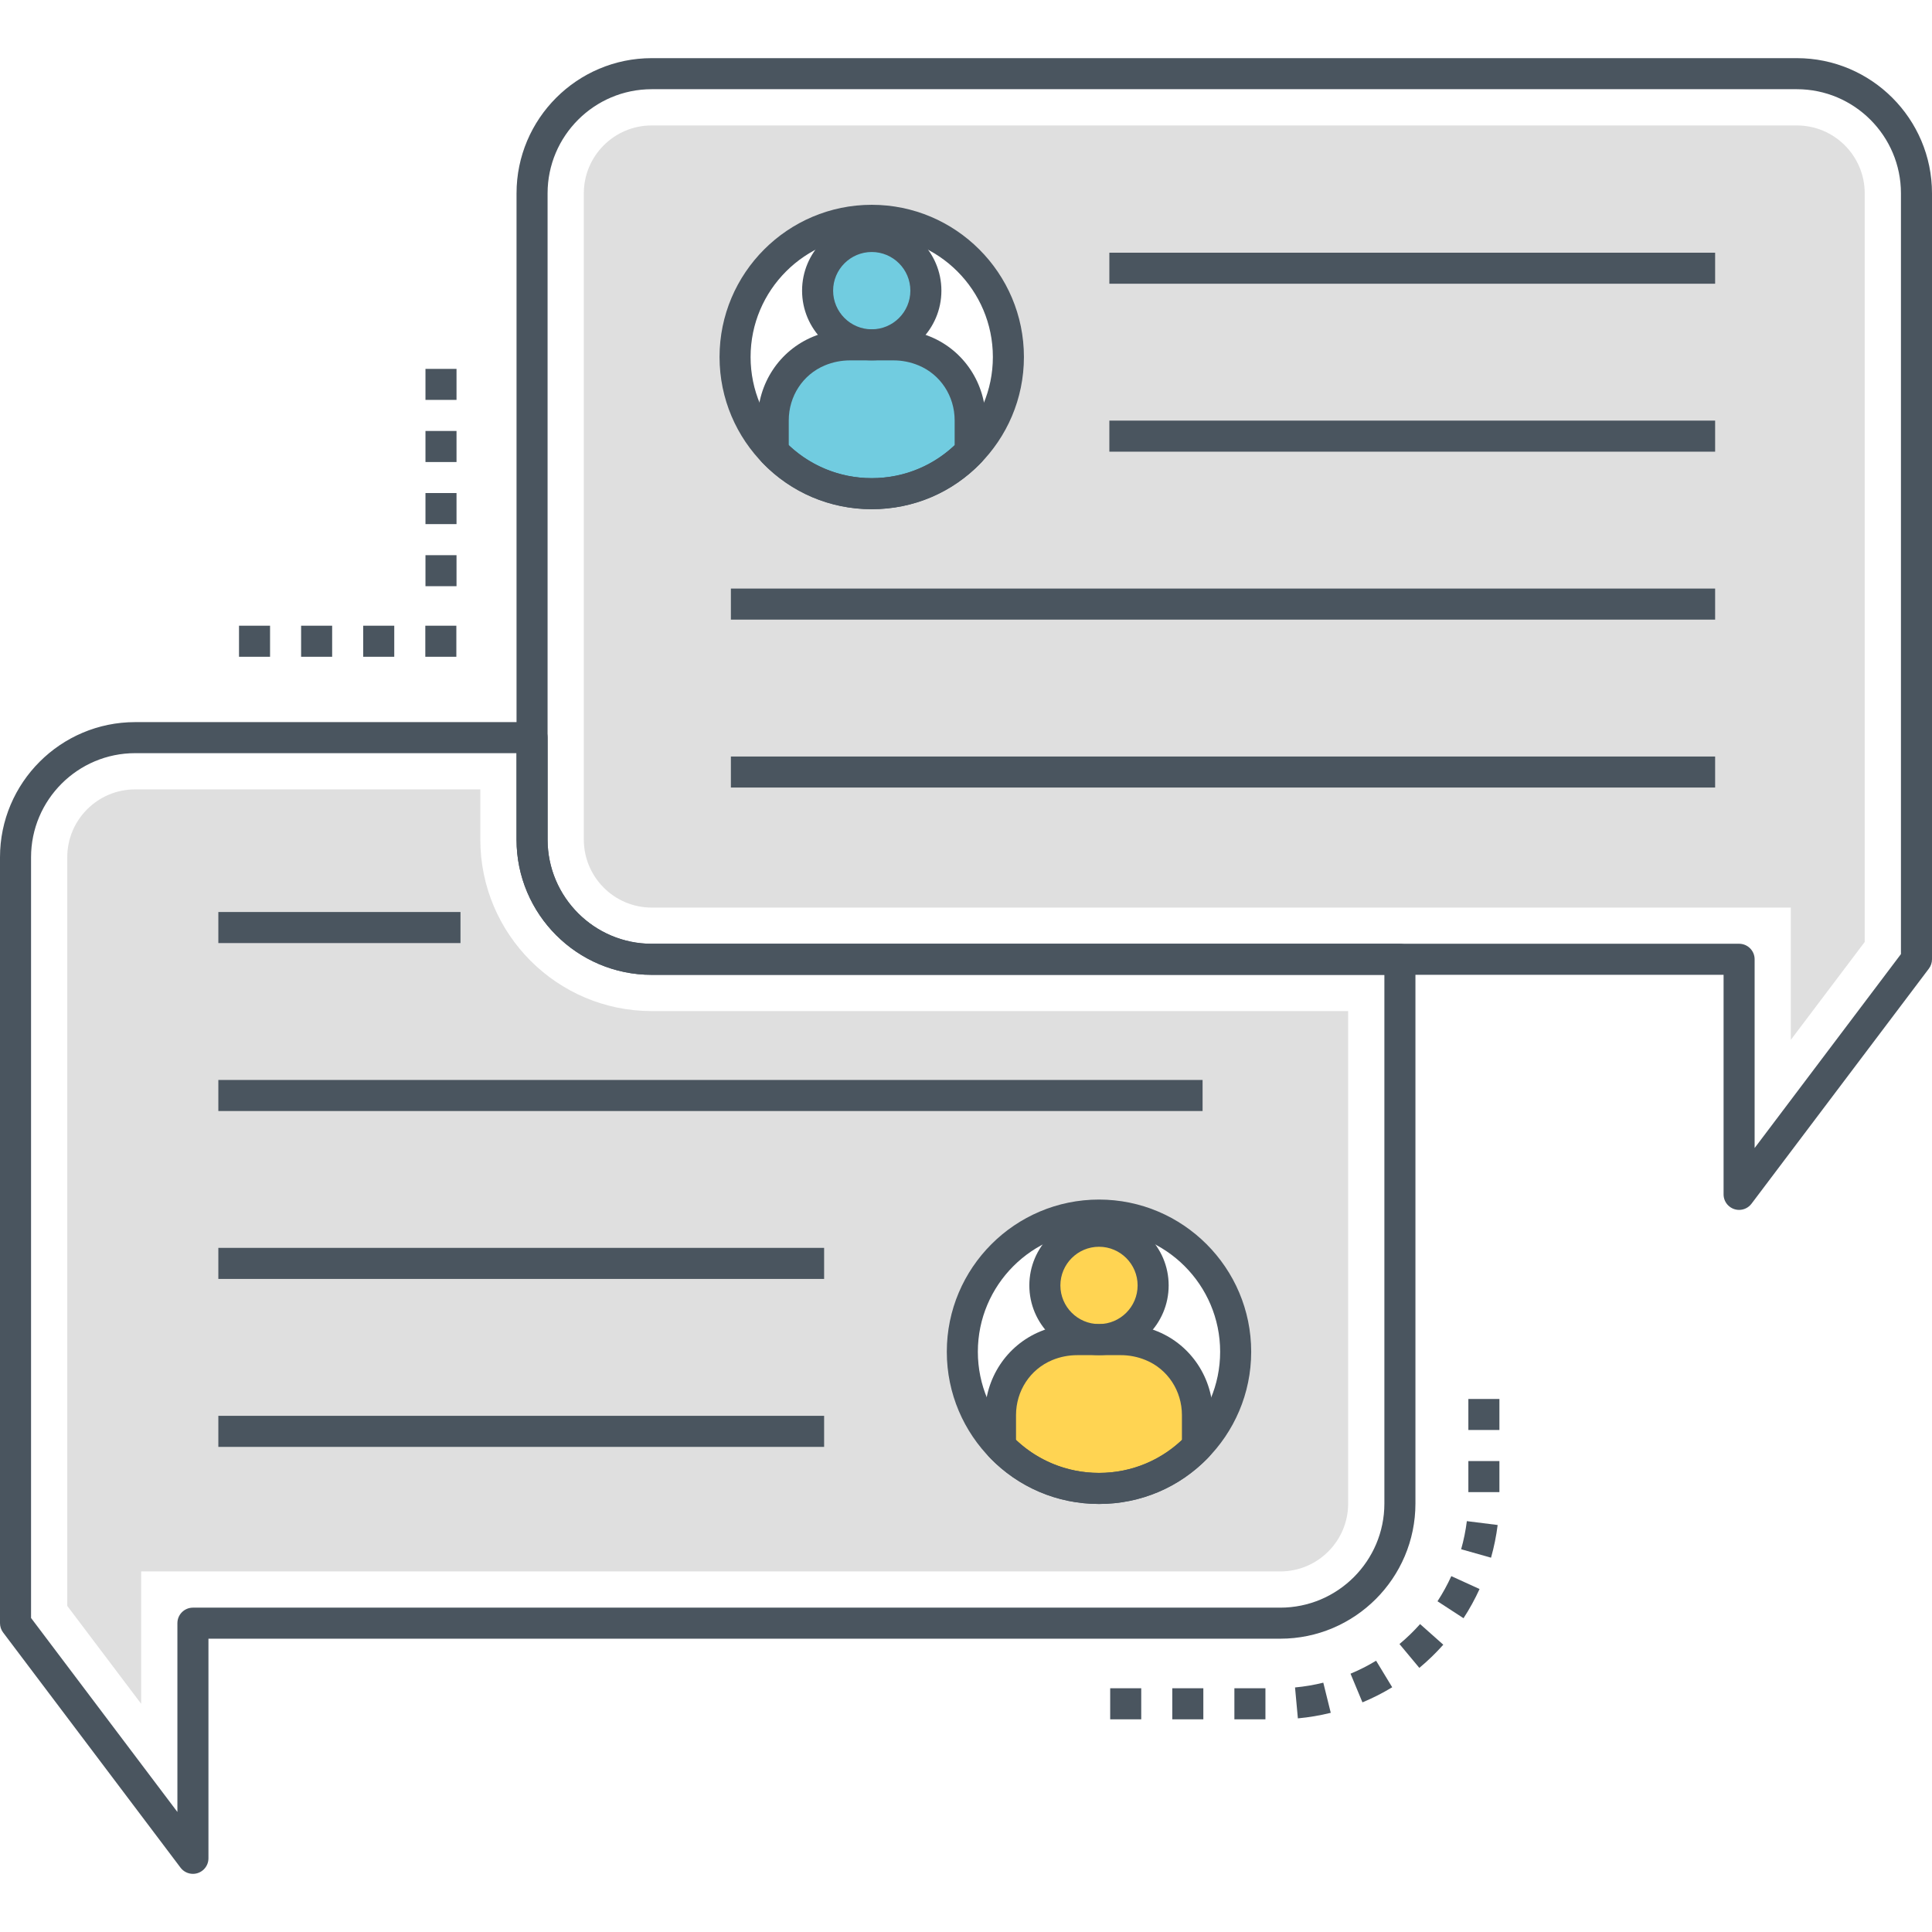
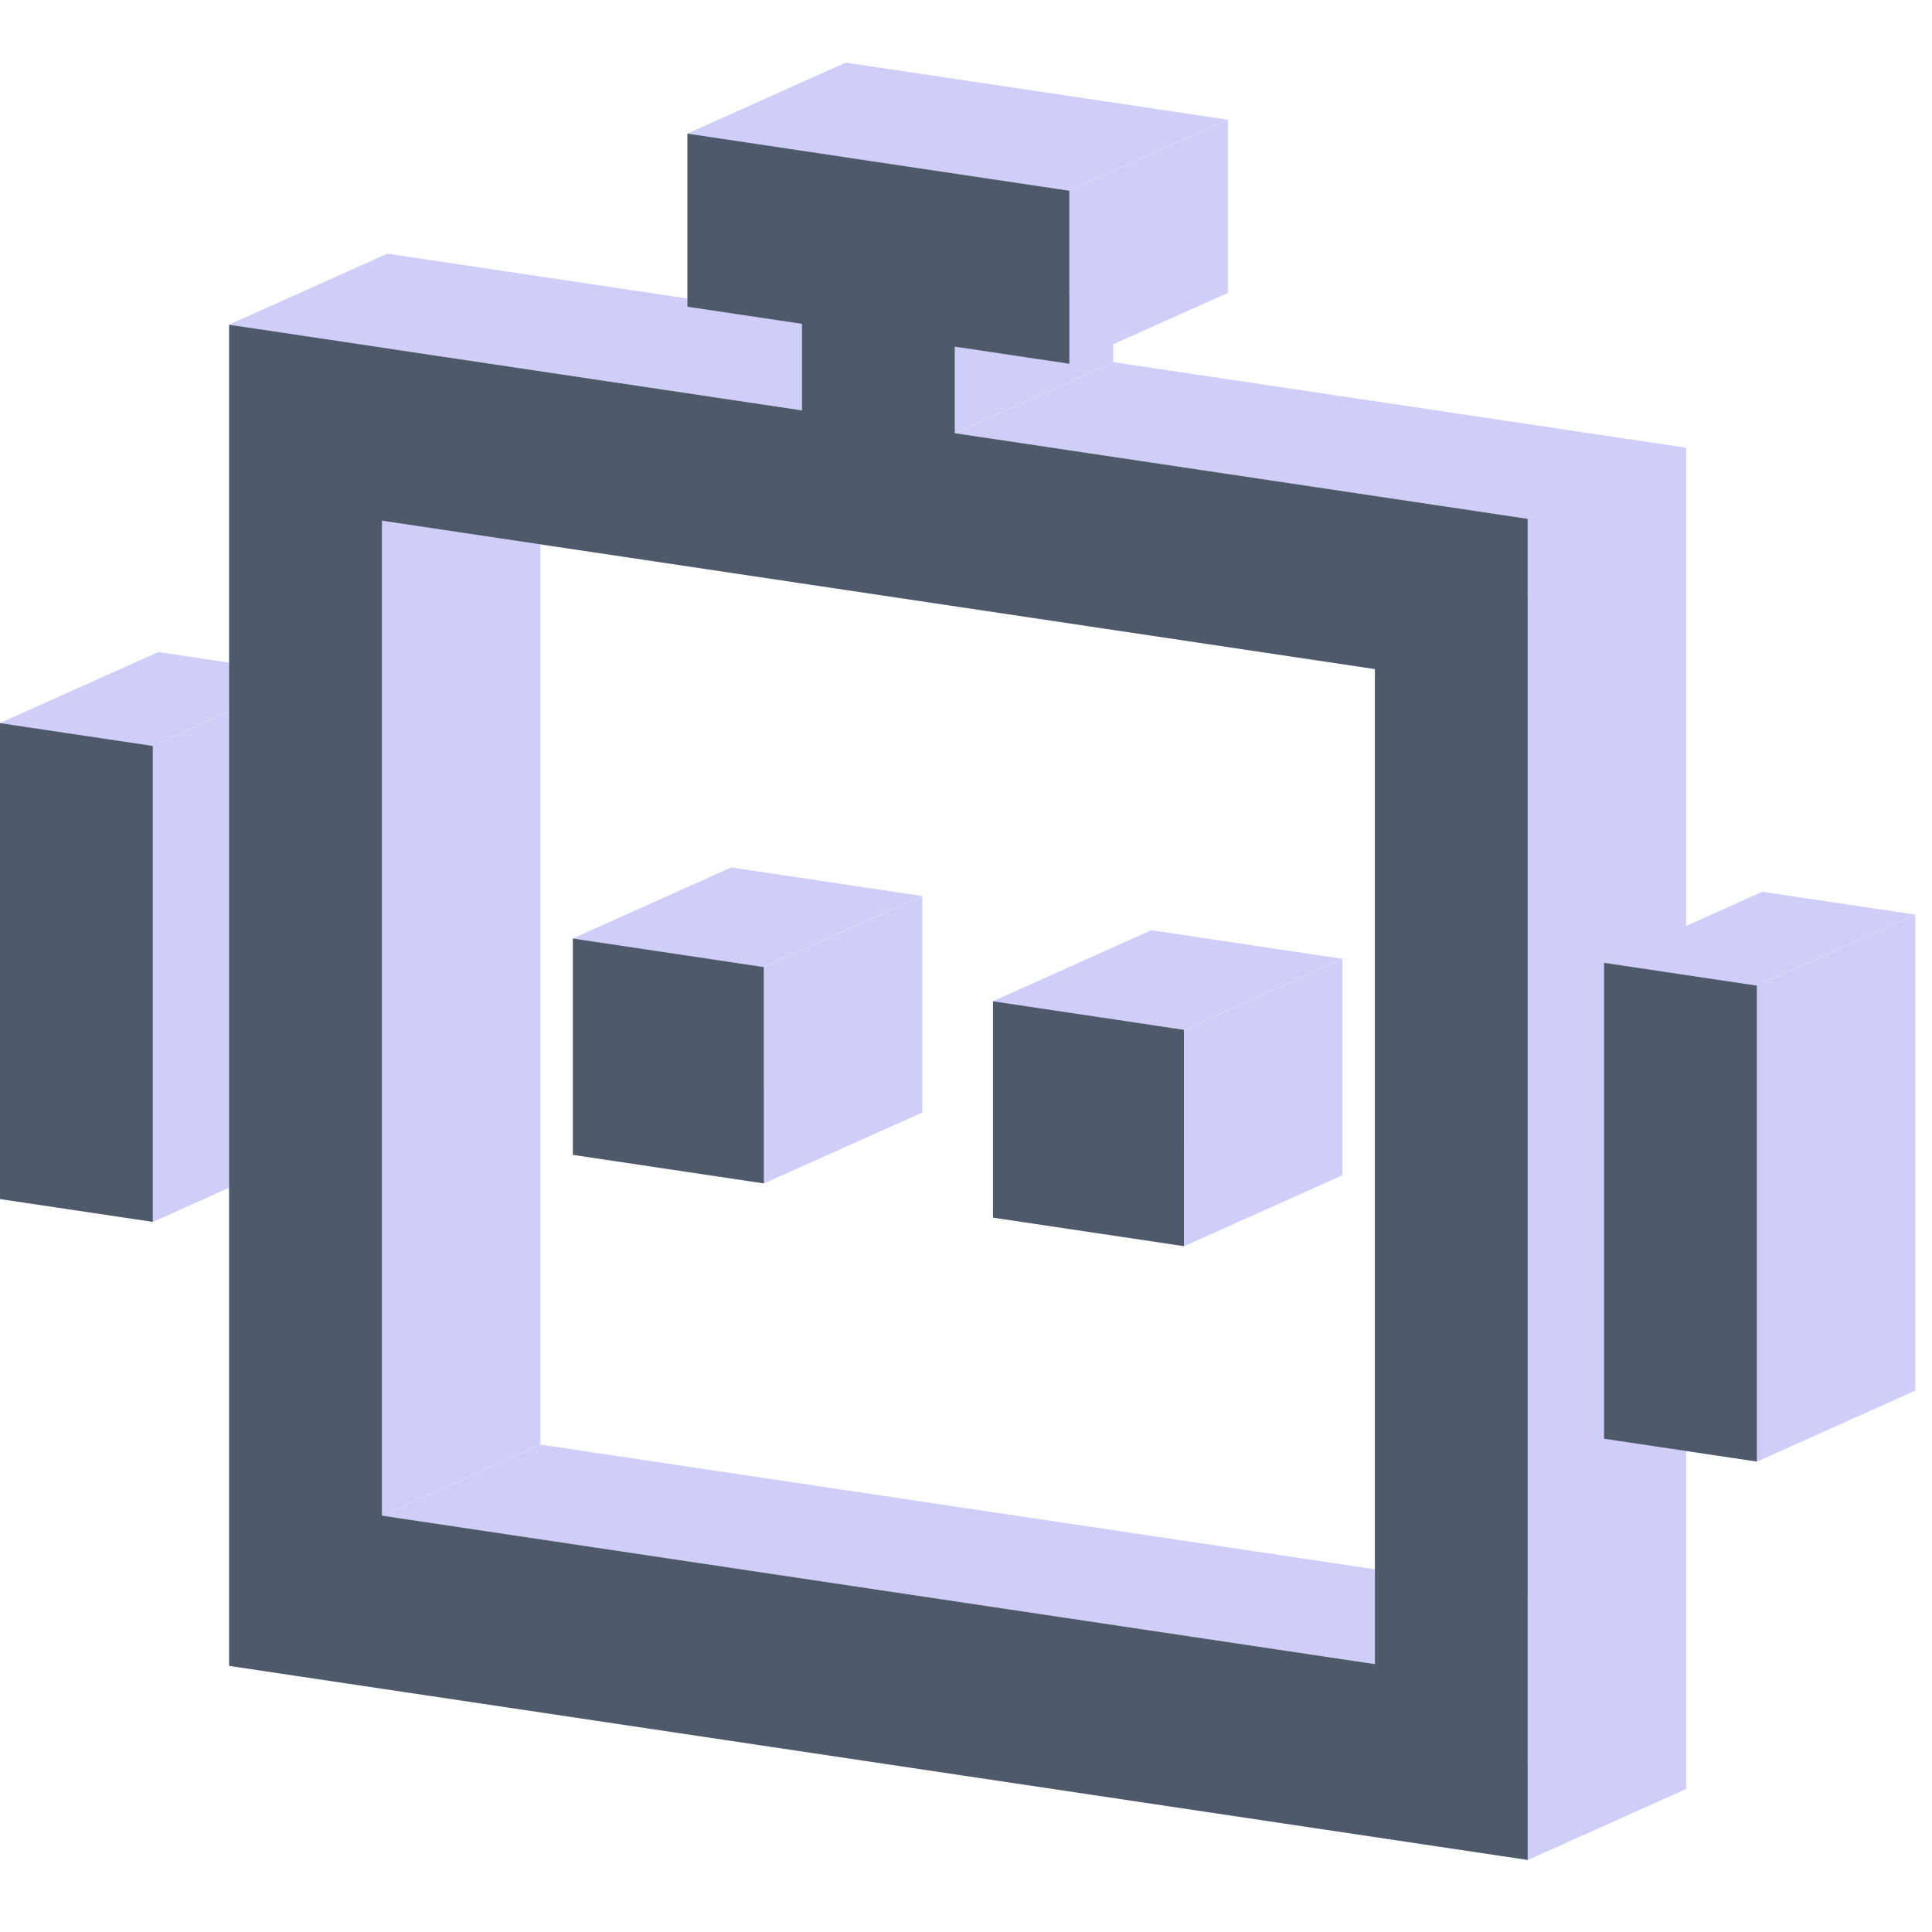
- <svg xmlns="http://www.w3.org/2000/svg" t="1686378962497" class="icon" viewBox="0 0 1024 1024" version="1.1" p-id="3882" width="43" height="43">
-   <path d="M102.256 993.178a8.218 8.218 0 0 1-6.568-3.274L1.66 865.27a8.232 8.232 0 0 1-1.66-4.954V454.378c0-39.504 32.142-71.642 71.646-71.642h210.362a8.23 8.23 0 0 1 8.228 8.228v54.034c0 30.46 24.756 55.24 55.188 55.24h396.558a8.23 8.23 0 0 1 8.228 8.228V796.9c0 39.504-32.142 71.642-71.646 71.642H110.484v116.406a8.23 8.23 0 0 1-8.228 8.23z m-85.8-135.62l77.57 102.822v-100.064a8.23 8.23 0 0 1 8.228-8.228h576.31c30.434 0 55.188-24.756 55.188-55.186V516.694H345.424c-39.504 0-71.646-32.164-71.646-71.698v-45.806H71.646c-30.434 0-55.188 24.756-55.188 55.186v403.182z" fill="#4A555F" p-id="3883" />
-   <path d="M345.424 535.894c-50.086 0-90.842-40.76-90.842-90.898v-26.606H71.634c-19.858 0-35.986 16.128-35.986 35.986v396.778l39.168 51.894v-70.162h603.75c19.858 0 35.986-16.128 35.986-35.986V535.894H345.424z m237.088 252.998c-40.046 0-72.464-32.42-72.464-72.41 0-40.046 32.42-72.464 72.464-72.464 39.99 0 72.41 32.42 72.41 72.464 0 39.99-32.418 72.41-72.41 72.41z" fill="#DFDFDF" p-id="3884" />
-   <path d="M921.76 641.27a8.224 8.224 0 0 1-8.228-8.228v-116.374H345.424c-39.508 0-71.65-32.142-71.65-71.648V102.47c0-39.508 32.142-71.648 71.65-71.648h606.93c39.504 0 71.646 32.142 71.646 71.648V508.44a8.24 8.24 0 0 1-1.66 4.956l-94.012 124.602a8.22 8.22 0 0 1-6.568 3.272zM345.424 47.28c-30.434 0-55.194 24.76-55.194 55.192V445.02c0 30.432 24.76 55.192 55.194 55.192H921.76a8.23 8.23 0 0 1 8.228 8.228v100.036l77.554-102.792V102.47c0-30.432-24.756-55.192-55.188-55.192H345.424z" fill="#4A555F" p-id="3885" />
-   <path d="M952.354 66.488H345.424c-19.858 0-35.986 16.124-35.986 35.984v342.524c0 19.858 16.128 36.042 35.986 36.042h603.75v70.106l39.168-51.894V102.474c-0.002-19.86-16.128-35.986-35.988-35.986z m-490.306 195.178c-40.046 0-72.466-32.42-72.466-72.466 0-39.99 32.42-72.41 72.466-72.41 39.99 0 72.41 32.42 72.41 72.41 0 40.046-32.42 72.466-72.41 72.466z" fill="#DFDFDF" p-id="3886" />
-   <path d="M433.342 154.054a28.716 28.696 90 1 0 57.392 0 28.716 28.696 90 1 0-57.392 0Z" fill="#71CCE0" p-id="3887" />
-   <path d="M514.216 222.828v16.566c-13.112 13.77-31.652 22.272-52.168 22.272a71.994 71.994 0 0 1-52.224-22.272v-16.566c0-15.69 9.16-30.5 24.192-36.754a42.98 42.98 0 0 1 16.622-3.292h22.82c5.87 0 11.466 1.152 16.566 3.292 15.086 6.254 24.192 21.064 24.192 36.754z" fill="#71CCE0" p-id="3888" />
-   <path d="M462.038 191c-20.356 0-36.92-16.574-36.92-36.946 0-20.37 16.564-36.944 36.92-36.944 20.362 0 36.926 16.574 36.926 36.944 0 20.372-16.564 36.946-36.926 36.946z m0-57.432c-11.282 0-20.464 9.19-20.464 20.486 0 11.296 9.182 20.488 20.464 20.488 11.288 0 20.47-9.192 20.47-20.488-0.002-11.296-9.184-20.486-20.47-20.486z" fill="#4A555F" p-id="3889" />
-   <path d="M462.048 269.894c-22.216 0-42.872-8.812-58.168-24.812a8.212 8.212 0 0 1-2.282-5.686v-16.566c0-19.546 11.486-36.956 29.256-44.35 6.204-2.6 12.868-3.924 19.784-3.924h22.822c6.884 0 13.526 1.324 19.746 3.934 17.748 7.356 29.238 24.766 29.238 44.34v16.566a8.226 8.226 0 0 1-2.272 5.674c-15.24 16.008-35.882 24.824-58.124 24.824z m-43.992-33.912c11.898 11.28 27.396 17.456 43.992 17.456 16.612 0 32.088-6.172 43.938-17.446v-13.162c0-12.896-7.506-24.338-19.114-29.152a34.412 34.412 0 0 0-13.414-2.666h-22.822c-4.72 0-9.246 0.892-13.44 2.652-11.636 4.842-19.14 16.286-19.14 29.166v13.152zM587.982 133.932h321.072v16.456H587.982zM587.982 222.942h321.072v16.456H587.982zM387.386 311.952h521.666v16.456H387.386zM387.386 400.96h521.666v16.456H387.386zM115.728 750.418H436.8v16.456H115.728zM115.728 661.408H436.8v16.456H115.728zM115.728 572.4h521.662v16.456H115.728zM115.728 483.388h128.334v16.456H115.728z" fill="#4A555F" p-id="3890" />
-   <path d="M462.038 269.88c-44.48 0-80.666-36.188-80.666-80.666s36.188-80.666 80.666-80.666c44.474 0 80.662 36.188 80.662 80.666s-36.188 80.666-80.662 80.666z m0-144.874c-35.404 0-64.21 28.804-64.21 64.208s28.804 64.208 64.21 64.208 64.204-28.804 64.204-64.208-28.8-64.208-64.204-64.208z" fill="#4A555F" p-id="3891" />
-   <path d="M553.8 681.298a28.716 28.696 90 1 0 57.392 0 28.716 28.696 90 1 0-57.392 0Z" fill="#FFD452" p-id="3892" />
-   <path d="M634.674 750.072v16.566c-13.112 13.768-31.652 22.27-52.168 22.27a72 72 0 0 1-52.224-22.27v-16.566c0-15.69 9.16-30.5 24.192-36.754a42.98 42.98 0 0 1 16.622-3.292h22.82c5.87 0 11.464 1.152 16.566 3.292 15.084 6.254 24.192 21.064 24.192 36.754z" fill="#FFD452" p-id="3893" />
-   <path d="M582.496 718.244c-20.362 0-36.926-16.574-36.926-36.946 0-20.372 16.564-36.946 36.926-36.946 20.356 0 36.92 16.574 36.92 36.946 0.002 20.372-16.562 36.946-36.92 36.946z m0-57.434c-11.288 0-20.47 9.192-20.47 20.488s9.182 20.488 20.47 20.488c11.282 0 20.464-9.192 20.464-20.488s-9.182-20.488-20.464-20.488z" fill="#4A555F" p-id="3894" />
-   <path d="M582.508 797.138c-22.21 0-42.872-8.812-58.172-24.812a8.236 8.236 0 0 1-2.282-5.686v-16.566c0-19.548 11.486-36.958 29.26-44.352 6.198-2.6 12.856-3.922 19.784-3.922h22.816c6.89 0 13.532 1.324 19.752 3.934 17.748 7.356 29.238 24.766 29.238 44.34v16.566a8.22 8.22 0 0 1-2.272 5.674c-15.246 16.008-35.888 24.824-58.124 24.824z m-43.998-33.914c11.904 11.282 27.402 17.458 43.998 17.458 16.606 0 32.084-6.172 43.938-17.448v-13.16c0-12.896-7.506-24.338-19.114-29.152a34.42 34.42 0 0 0-13.42-2.666h-22.816c-4.724 0-9.246 0.892-13.44 2.65-11.64 4.842-19.146 16.288-19.146 29.166v13.152z" fill="#4A555F" p-id="3895" />
-   <path d="M582.492 797.126c-44.48 0-80.666-36.188-80.666-80.666 0-44.48 36.188-80.666 80.666-80.666 44.48 0 80.666 36.188 80.666 80.666 0 44.478-36.188 80.666-80.666 80.666z m0-144.876c-35.404 0-64.21 28.804-64.21 64.21 0 35.404 28.804 64.208 64.21 64.208 35.404 0 64.21-28.804 64.21-64.208 0-35.404-28.806-64.21-64.21-64.21zM670.706 911.278h-16.456v-16.456h16.456v16.456z m-32.914 0h-16.456v-16.456h16.456v16.456z m-32.914 0h-16.456v-16.456h16.456v16.456z m83.024-0.506l-1.51-16.388a101.092 101.092 0 0 0 14.984-2.532l3.954 15.974a117.55 117.55 0 0 1-17.428 2.946z m34.226-8.484l-6.322-15.196a101.066 101.066 0 0 0 13.554-6.878l8.54 14.07a117.568 117.568 0 0 1-15.772 8.004z m30.156-18.27l-10.532-12.642a102.222 102.222 0 0 0 10.924-10.58l12.3 10.932a118.26 118.26 0 0 1-12.692 12.29z m23.41-26.33l-13.79-8.978a102.52 102.52 0 0 0 7.324-13.326l14.968 6.832a118.814 118.814 0 0 1-8.502 15.472z m14.582-32.078l-15.836-4.484a101.122 101.122 0 0 0 3.022-14.892l16.328 2.05a117.68 117.68 0 0 1-3.514 17.326z m4.442-34.766h-16.456v-16.456h16.456v16.456z m0-32.914h-16.456v-16.456h16.456v16.456zM241.878 348.092h-16.456v-16.456h16.456v16.456z m-32.914 0h-16.456v-16.456h16.456v16.456z m-32.914 0h-16.456v-16.456h16.456v16.456z m-32.914 0H126.68v-16.456h16.456v16.456zM241.964 310.708h-16.456v-16.456h16.456v16.456z m0-32.914h-16.456v-16.456h16.456v16.456z m0-32.914h-16.456v-16.456h16.456v16.456z m0-32.914h-16.456v-16.456h16.456v16.456z" fill="#4A555F" p-id="3896" />
+ <svg xmlns="http://www.w3.org/2000/svg" t="1711615780619" class="icon" viewBox="0 0 1095 1024" version="1.1" p-id="2201" width="45" height="45">
+   <path d="M606.082 72.596l-216.459-32.337 89.825-40.259 216.477 32.337-89.825 40.259z" fill="#CECEF9" p-id="2202" />
+   <path d="M389.641 40.259v98.088l89.825-40.277v-98.088l-89.825 40.277z" fill="#CECEF9" p-id="2203" />
+   <path d="M389.641 138.33l64.925 9.701 89.825-40.241-64.925-9.719-89.825 40.259z" fill="#CECEF9" p-id="2204" />
+   <path d="M454.566 148.031v49.044l89.825-40.259v-49.044l-89.825 40.259z" fill="#CECEF9" p-id="2205" />
+   <path d="M454.566 197.075L129.886 148.57l89.825-40.277 324.698 48.505-89.825 40.277z" fill="#CECEF9" p-id="2206" />
+   <path d="M129.886 148.57v760.095l89.825-40.241V108.275l-89.825 40.277z" fill="#CECEF9" p-id="2207" />
+   <path d="M129.886 908.665l735.951 109.981 89.825-40.259-735.951-109.981-89.825 40.277z" fill="#CECEF9" p-id="2208" />
+   <path d="M865.837 1018.646v-760.095l89.825-40.277v760.095l-89.825 40.277zM865.837 258.533l-324.68-48.505 89.825-40.277 324.68 48.505-89.825 40.277z" fill="#CECEF9" p-id="2209" />
+   <path d="M541.157 210.01V160.966l89.825-40.241v49.026l-89.825 40.259z" fill="#CECEF9" p-id="2210" />
+   <path d="M541.157 160.966l64.925 9.701 89.825-40.241-64.925-9.701-89.825 40.241z" fill="#CECEF9" p-id="2211" />
+   <path d="M606.082 170.685v-98.088l89.825-40.259v98.088l-89.825 40.259zM606.082 72.596l89.825-40.259-89.825 40.259zM216.459 823.53V259.593l89.825-40.259V783.27l-89.825 40.259z" fill="#CECEF9" p-id="2212" />
+   <path d="M216.459 259.593l562.787 84.076 89.825-40.259-562.787-84.094-89.825 40.259zM779.264 343.669v563.972l89.825-40.277V303.427l-89.825 40.277z" fill="#CECEF9" p-id="2213" />
+   <path d="M779.246 907.641L216.477 823.512l89.825-40.259 562.787 84.094-89.825 40.277zM216.459 823.53l89.825-40.259-89.825 40.259zM0 374.353v269.725l89.825-40.277V334.093l-89.825 40.259z" fill="#CECEF9" p-id="2214" />
+   <path d="M0 644.078l86.591 12.935 89.825-40.277L89.825 603.801l-89.825 40.277z" fill="#CECEF9" p-id="2215" />
+   <path d="M86.591 657.013V387.288l89.825-40.259V616.735l-89.825 40.241z" fill="#CECEF9" p-id="2216" />
+   <path d="M86.591 387.288L0 374.353l89.825-40.259 86.591 12.935-89.825 40.259zM0 374.353l89.825-40.259-89.825 40.259zM909.132 510.204v269.725l89.825-40.277V469.962l-89.825 40.259z" fill="#CECEF9" p-id="2217" />
+   <path d="M909.132 779.929l86.591 12.935 89.825-40.277-86.591-12.935-89.825 40.277z" fill="#CECEF9" p-id="2218" />
+   <path d="M995.723 792.863V523.138l89.825-40.259v269.707l-89.825 40.277z" fill="#CECEF9" p-id="2219" />
+   <path d="M995.723 523.138l-86.591-12.935 89.825-40.259 86.591 12.935-89.825 40.259zM909.132 510.204l89.825-40.259-89.825 40.259zM432.918 512.611l-108.221-16.168 89.825-40.277 108.221 16.168-89.825 40.259z" fill="#CECEF9" p-id="2220" />
+   <path d="M324.698 496.424v122.611l89.825-40.277v-122.593l-89.825 40.259z" fill="#CECEF9" p-id="2221" />
+   <path d="M324.698 619.035l108.221 16.168 89.825-40.259-108.221-16.168-89.825 40.241z" fill="#CECEF9" p-id="2222" />
+   <path d="M432.918 635.203v-122.593l89.825-40.277v122.611l-89.825 40.259zM432.918 512.611l89.825-40.277-89.825 40.277zM671.025 548.181l-108.221-16.168 89.825-40.259 108.221 16.168-89.825 40.259z" fill="#CECEF9" p-id="2223" />
+   <path d="M562.805 532.013v122.593l89.825-40.259v-122.593l-89.825 40.259z" fill="#CECEF9" p-id="2224" />
+   <path d="M562.805 654.605l108.221 16.168 89.825-40.259-108.221-16.168-89.825 40.259z" fill="#CECEF9" p-id="2225" />
+   <path d="M671.025 670.792v-122.611l89.825-40.259v122.593l-89.825 40.277zM671.025 548.181l89.825-40.259-89.825 40.259z" fill="#CECEF9" p-id="2226" />
+   <path d="M606.082 72.596l-216.459-32.337v98.088l64.943 9.701v49.044L129.868 148.57v760.095l735.969 109.981v-760.095L541.157 210.01V160.966l64.925 9.701V72.578z m-389.623 750.933V259.593l562.805 84.112v563.955L216.459 823.512zM0 374.353v269.725l86.591 12.935V387.288L0 374.353zM909.132 510.204v269.725l86.591 12.935V523.138l-86.591-12.935z m-476.214 2.407l-108.221-16.168v122.593l108.221 16.168v-122.593z m238.107 35.571l-108.221-16.168v122.593l108.221 16.168v-122.593z" fill="#4E5969" p-id="2227" />
</svg>
